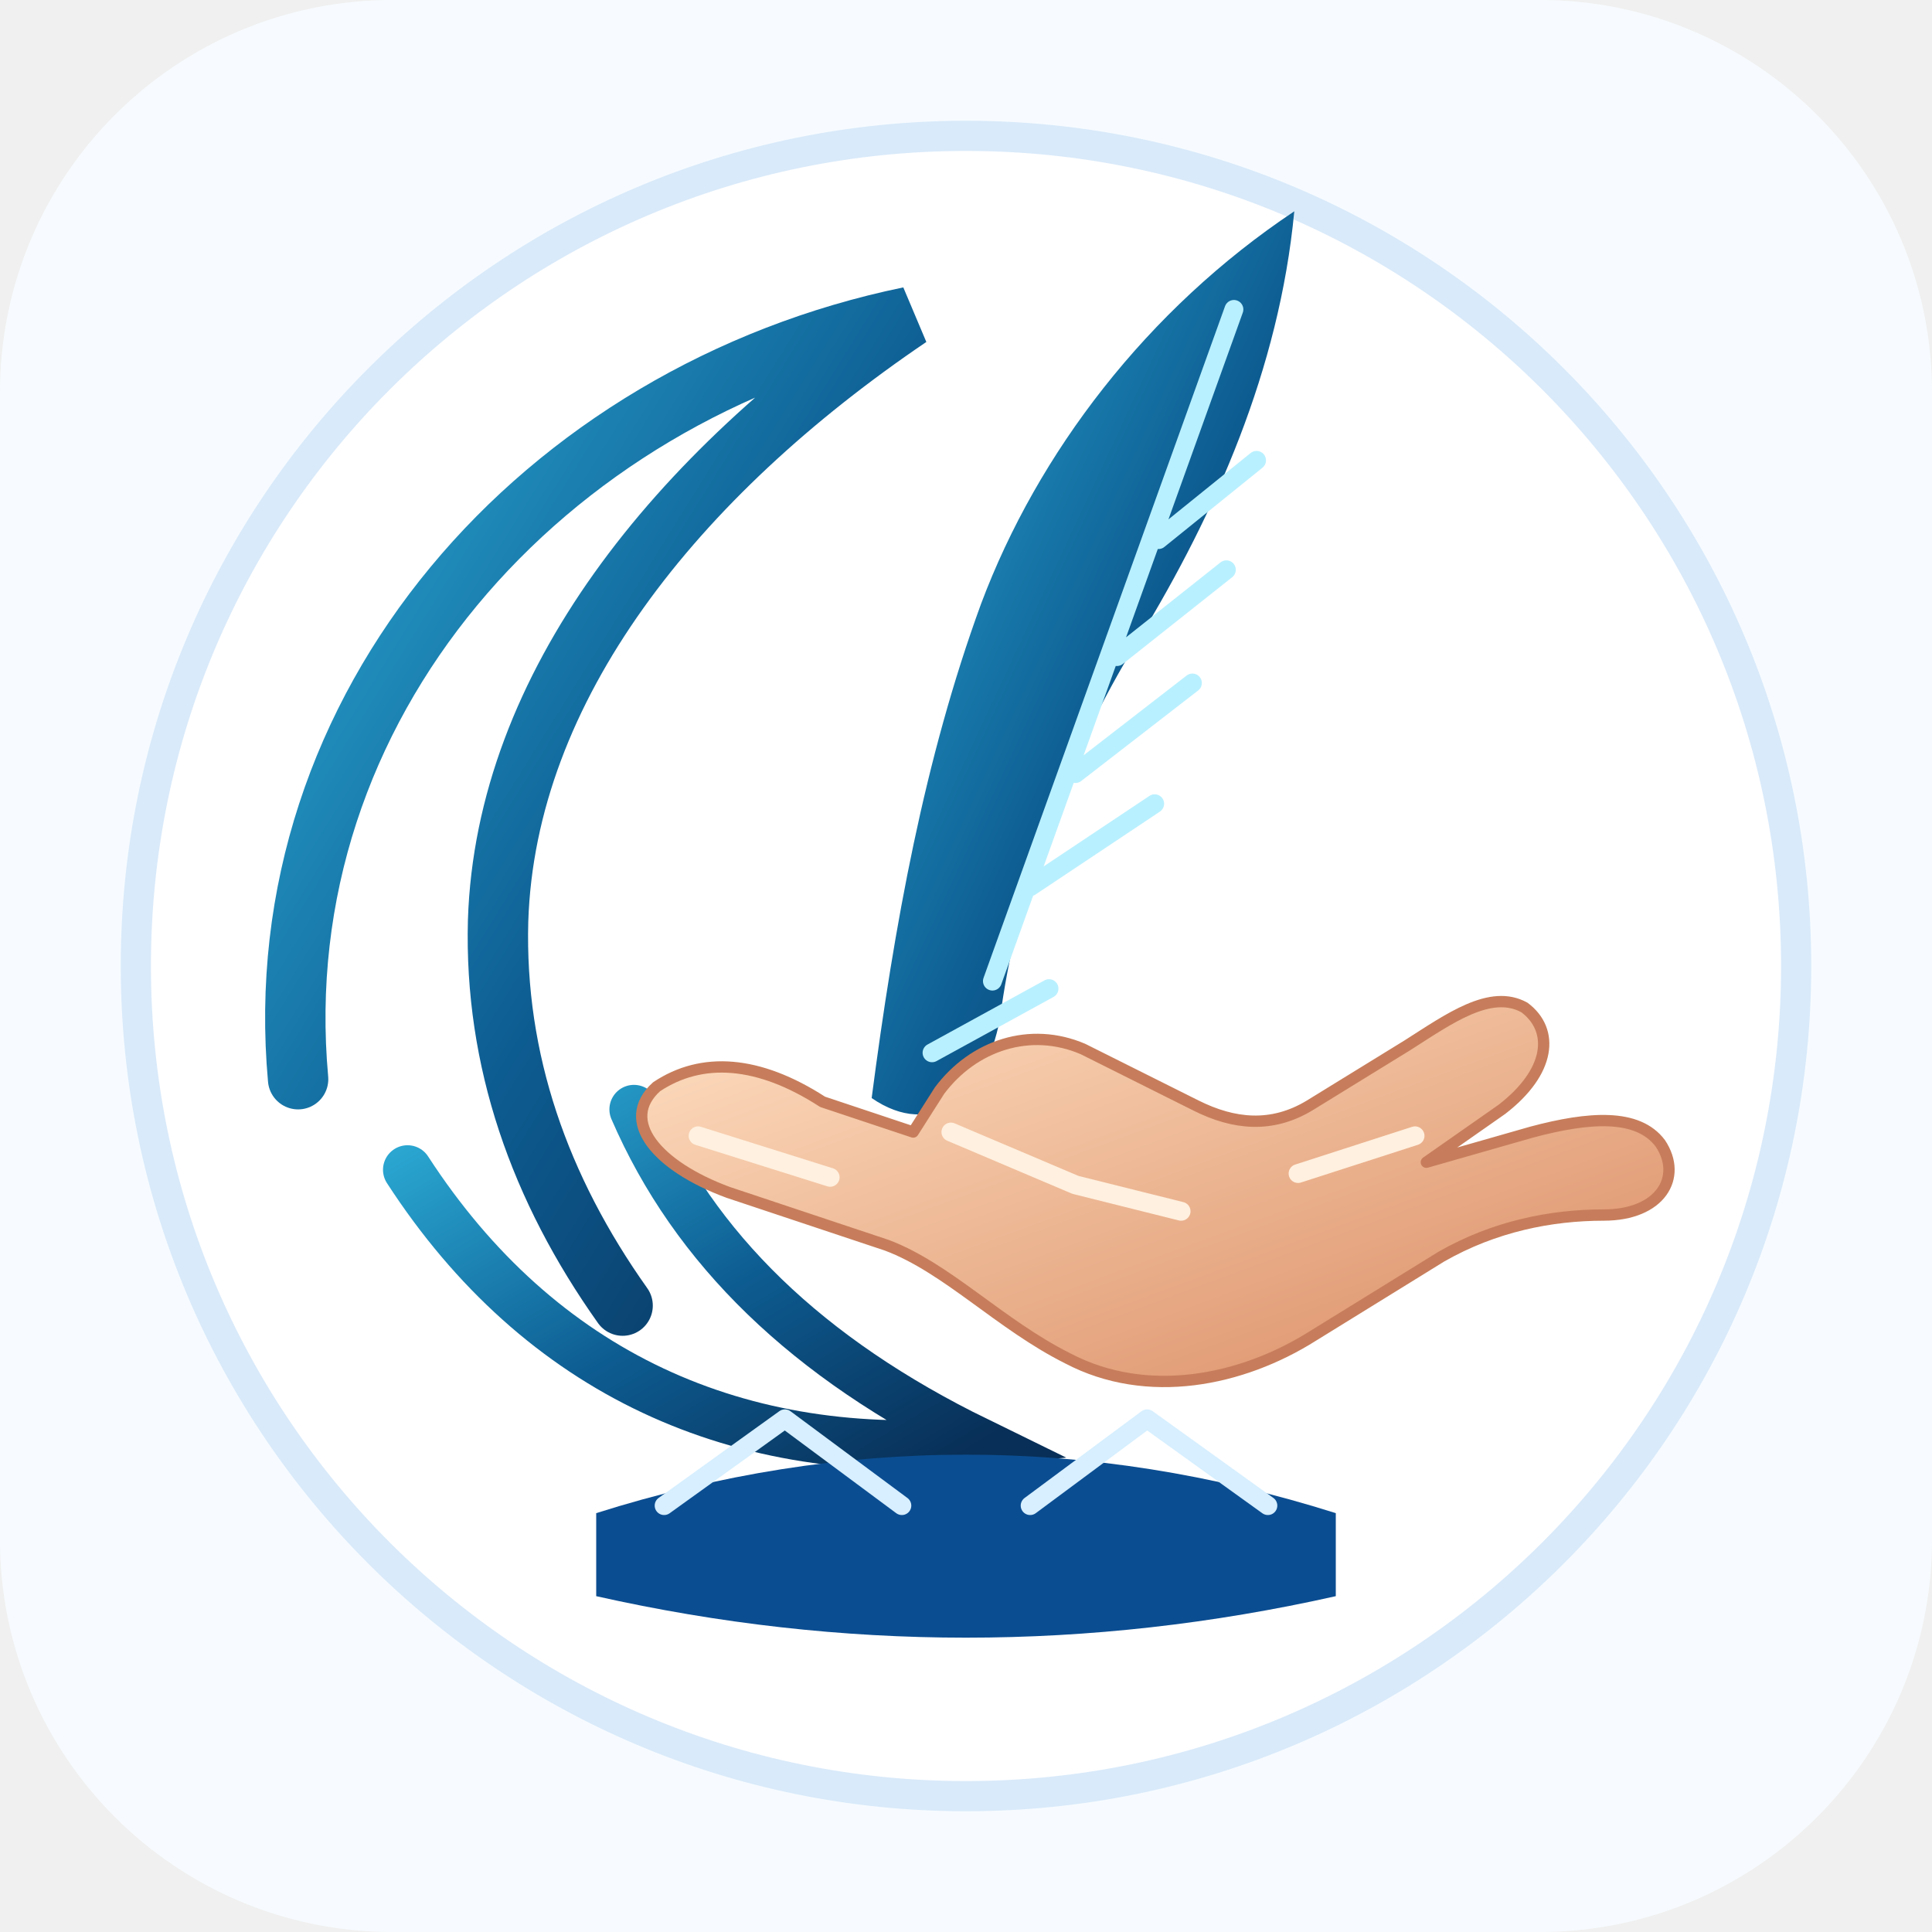
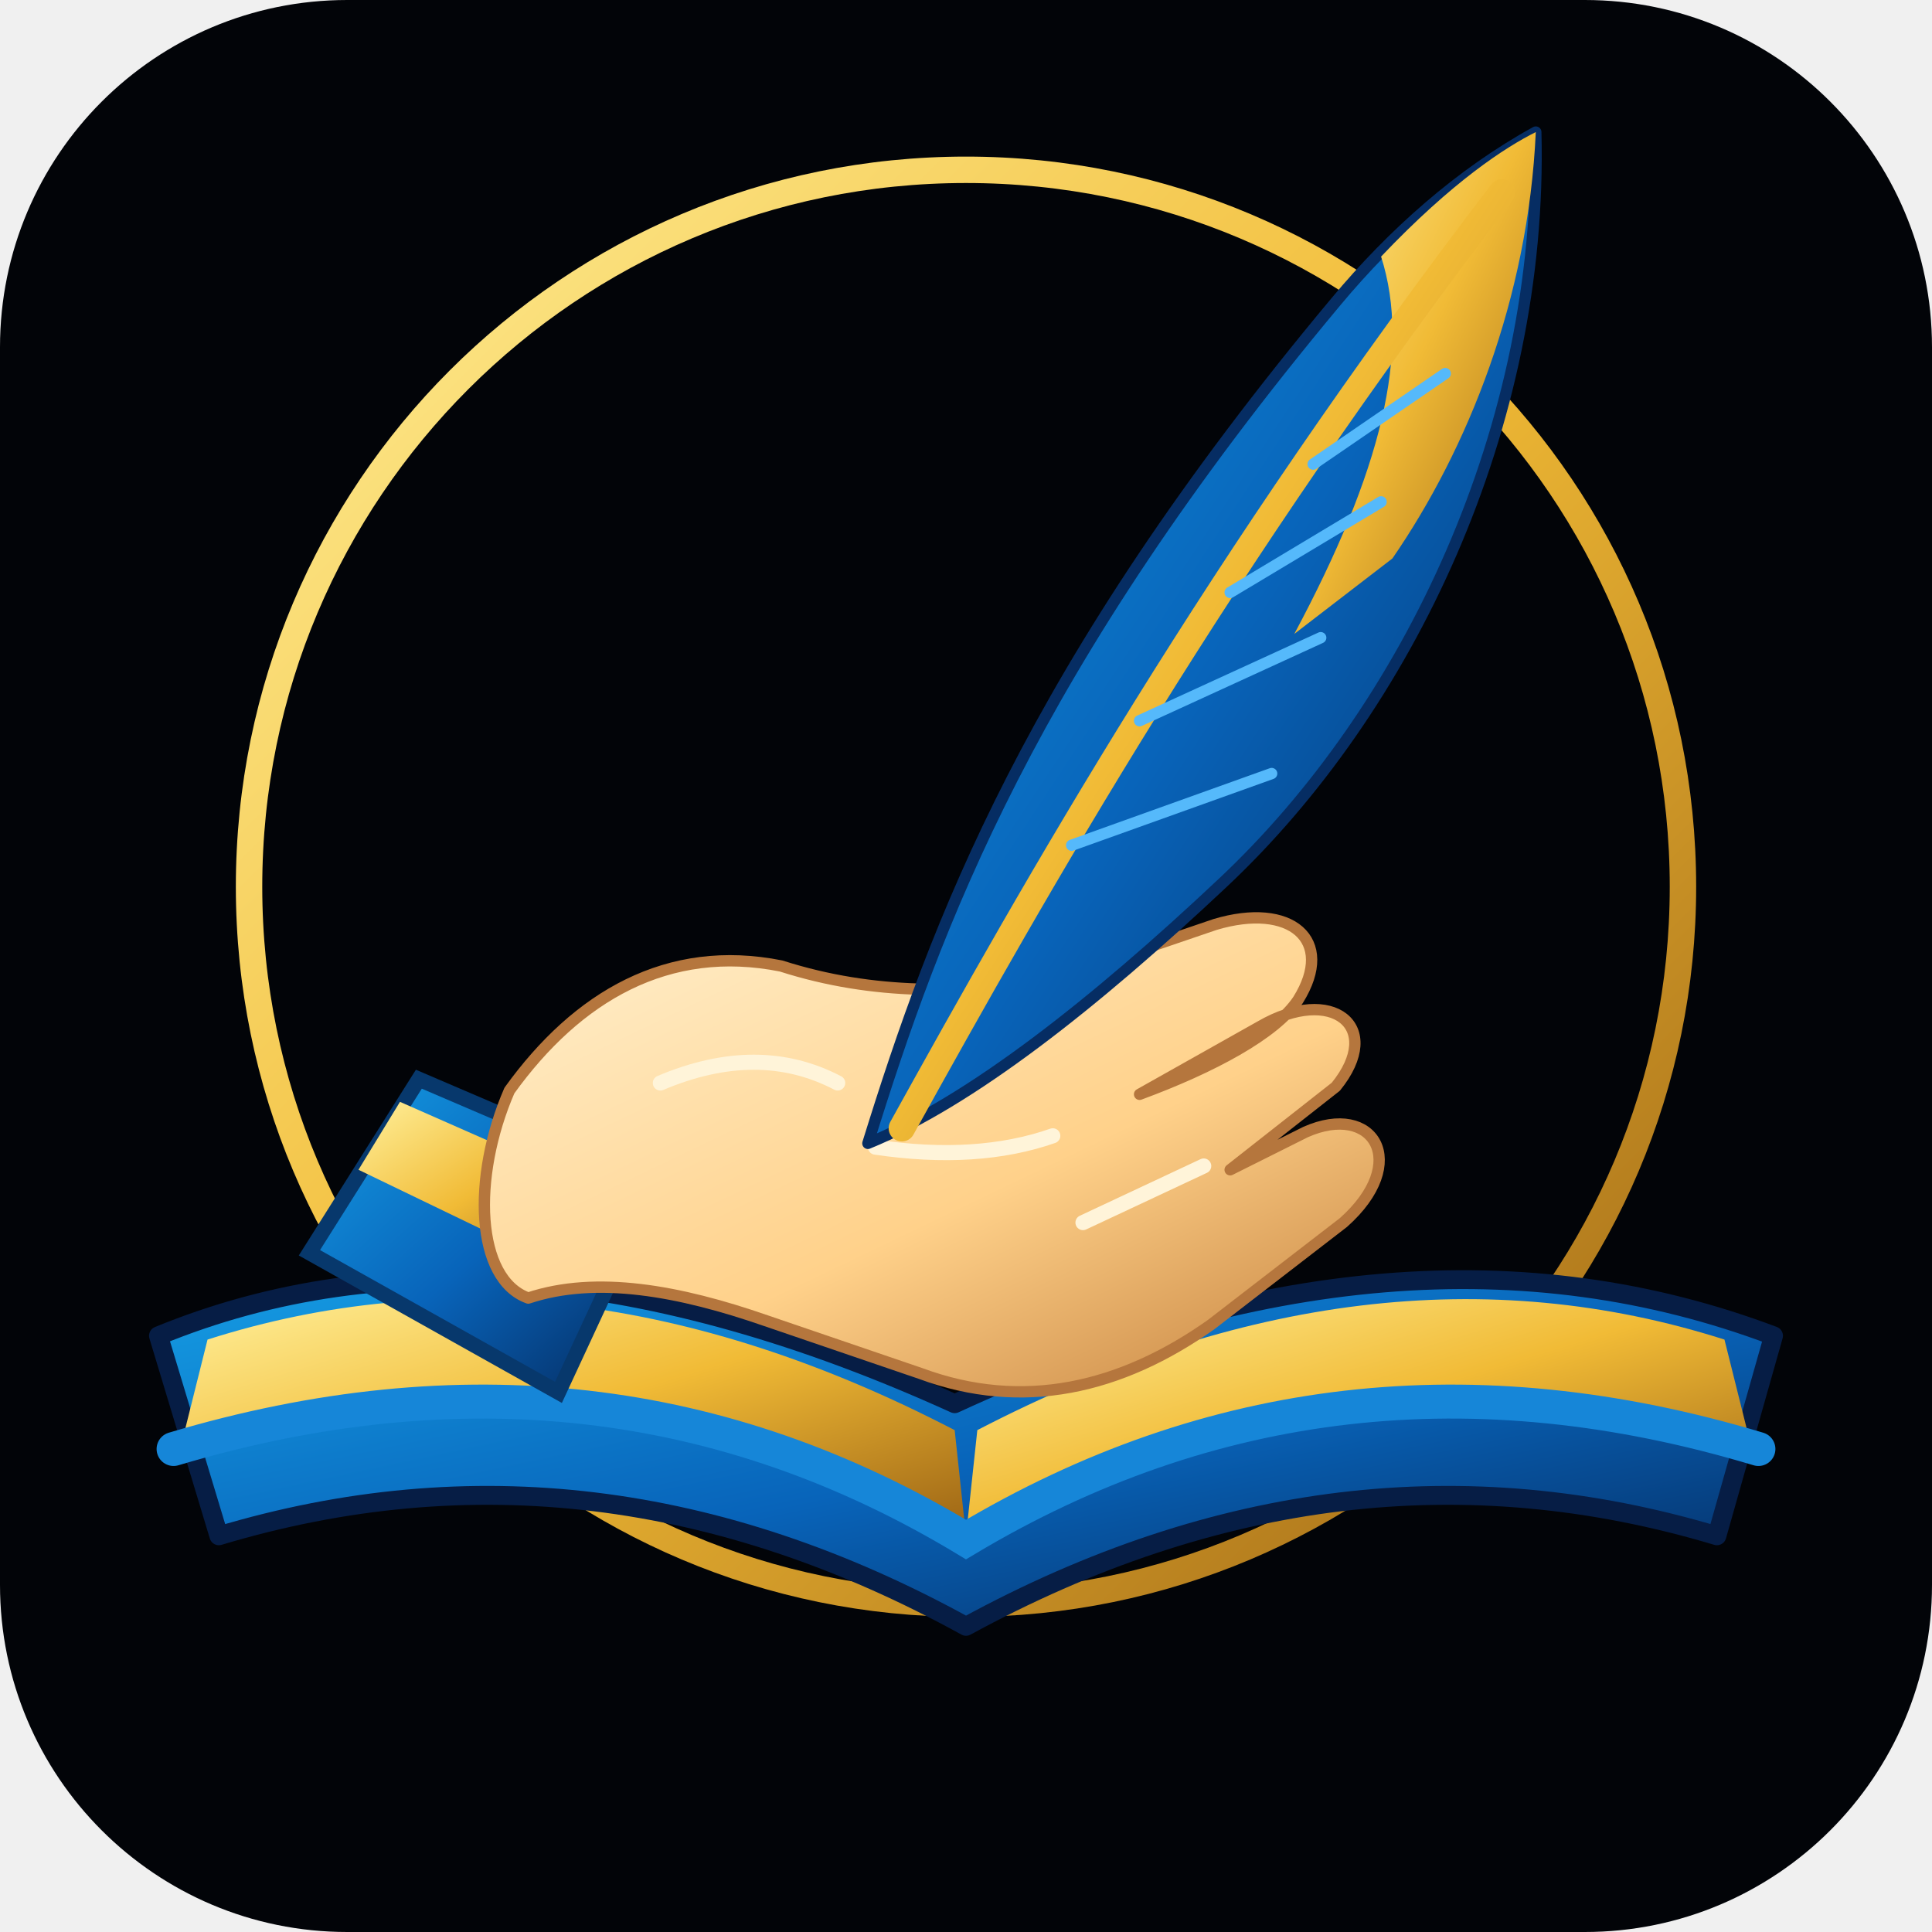
- <svg xmlns="http://www.w3.org/2000/svg" viewBox="0 0 512 512" role="img" aria-label="أيقونة منظومة دار الارتقاء الفكري التعليمية">
+ <svg xmlns="http://www.w3.org/2000/svg" viewBox="0 0 512 512" role="img" aria-labelledby="t d">
  <defs>
-     <linearGradient id="b" x1="0" y1="0" x2="1" y2="1">
-       <stop stop-color="#2daed8" />
-       <stop offset=".55" stop-color="#0d5c91" />
-       <stop offset="1" stop-color="#082f57" />
+     <linearGradient id="blue" x1="0" y1="0" x2="1" y2="1">
+       <stop stop-color="#159de4" />
+       <stop offset=".52" stop-color="#0864ba" />
+       <stop offset="1" stop-color="#05285b" />
    </linearGradient>
-     <linearGradient id="s" x1="0" y1="0" x2="1" y2="1">
-       <stop stop-color="#ffe0c3" />
-       <stop offset="1" stop-color="#d98a61" />
+     <linearGradient id="gold" x1="0" y1="0" x2="1" y2="1">
+       <stop stop-color="#fff09b" />
+       <stop offset=".48" stop-color="#f1bb36" />
+       <stop offset="1" stop-color="#9c6414" />
+     </linearGradient>
+     <linearGradient id="skin" x1="0" y1="0" x2="0.9" y2="1">
+       <stop stop-color="#fff1d1" />
+       <stop offset=".6" stop-color="#ffd18a" />
+       <stop offset="1" stop-color="#c98743" />
    </linearGradient>
  </defs>
-   <rect width="512" height="512" rx="104" fill="#f7fbff" />
-   <circle cx="256" cy="256" r="220" fill="#fff" stroke="#d9eafa" stroke-width="8" />
-   <path d="M79 286C70 187 144 104 241 84C179 126 134 182 132 244C131 281 143 315 165 346" fill="none" stroke="url(#b)" stroke-width="16" stroke-linecap="round" />
-   <path d="M108 310C143 364 196 388 259 382C214 360 184 331 168 294" fill="none" stroke="url(#b)" stroke-width="13" stroke-linecap="round" />
-   <path d="M231 291C237 245 245 201 260 160C275 120 304 82 343 56C339 98 322 136 302 169C281 203 269 239 265 270C261 291 247 302 231 291Z" fill="url(#b)" />
-   <path d="M263 260L327 82M273 235L306 213M285 205L316 181M296 174L325 151M307 143L333 122M247 279L278 262" fill="none" stroke="#b9f0ff" stroke-width="5" stroke-linecap="round" />
-   <path d="M218 292C201 281 186 280 174 288C164 297 174 309 193 316L235 330C251 336 265 351 283 360C304 371 329 366 348 354L382 333C396 325 411 322 425 322C440 322 446 312 440 303C434 295 421 296 406 300L378 308L398 294C411 284 412 273 404 267C395 262 384 270 373 277L347 293C337 299 327 298 317 293L287 278C273 272 258 277 249 289L242 300Z" fill="url(#s)" stroke="#c77d5b" stroke-width="3" stroke-linejoin="round" />
-   <path d="M185 301L220 312M252 300L285 314M285 314L313 321M344 311L375 301" fill="none" stroke="#fff0df" stroke-width="5" stroke-linecap="round" />
-   <path d="M158 401Q256 370 354 401L354 423Q256 445 158 423Z" fill="#0b4d91" />
-   <path d="M176 399L208 376L239 399M273 399L304 376L336 399" fill="none" stroke="#d7efff" stroke-width="5" stroke-linecap="round" stroke-linejoin="round" />
+   <rect width="512" height="512" rx="92" fill="#020408" />
+   <circle cx="256" cy="235" r="190" fill="none" stroke="url(#gold)" stroke-width="7" />
+   <path d="M42 354 Q132 317 253 372 Q372 317 470 354 L455 407 Q355 377 256 431 Q158 377 58 407Z" fill="url(#blue)" stroke="#061d45" stroke-width="5" stroke-linejoin="round" />
+   <path d="M55 355 Q149 325 253 379 L256 407 Q153 358 48 383Z" fill="url(#gold)" />
+   <path d="M457 355 Q363 325 259 379 L256 407 Q359 358 464 383Z" fill="url(#gold)" />
+   <path d="M46 384 Q160 350 256 408 Q353 350 466 384" fill="none" stroke="#1686d8" stroke-width="9" stroke-linecap="round" />
+   <path d="M111 286 L174 313 L148 369 L82 332Z" fill="url(#blue)" stroke="#07386c" stroke-width="4" />
+   <path d="M106 292 L165 318 L153 338 L95 310Z" fill="url(#gold)" />
+   <path d="M135 289 C153 264 177 250 207 256 C232 264 255 263 278 260 L322 245 C342 239 354 249 344 265 C338 274 321 283 302 290 L334 272 C353 261 367 272 354 288 L326 310 L346 300 C364 292 374 308 356 324 L321 351 C297 368 271 374 244 364 L203 350 C180 342 158 338 140 344 C126 339 125 312 135 289Z" fill="url(#skin)" stroke="#b5763d" stroke-width="3" stroke-linejoin="round" />
+   <path d="M175 287 Q201 276 222 287 M232 304 Q259 308 279 301 M287 324 L319 309" fill="none" stroke="#fff4d9" stroke-width="4" stroke-linecap="round" />
+   <path d="M230 303 C248 245 273 177 354 80 C369 62 387 46 407 35 C409 113 373 188 324 234 C290 266 257 292 230 303Z" fill="url(#blue)" stroke="#062d63" stroke-width="3" stroke-linejoin="round" />
+   <path d="M366 68 C385 48 399 39 407 35 C405 79 389 119 369 148 L343 168 C366 125 374 93 366 68Z" fill="url(#gold)" />
+   <path d="M239 299 C275 234 323 149 398 51" fill="none" stroke="url(#gold)" stroke-width="7" stroke-linecap="round" />
+   <path d="M284 224 L337 205 M302 191 L350 169 M326 157 L366 133 M348 123 L383 99" fill="none" stroke="#55b9fb" stroke-width="3" stroke-linecap="round" />
</svg>
